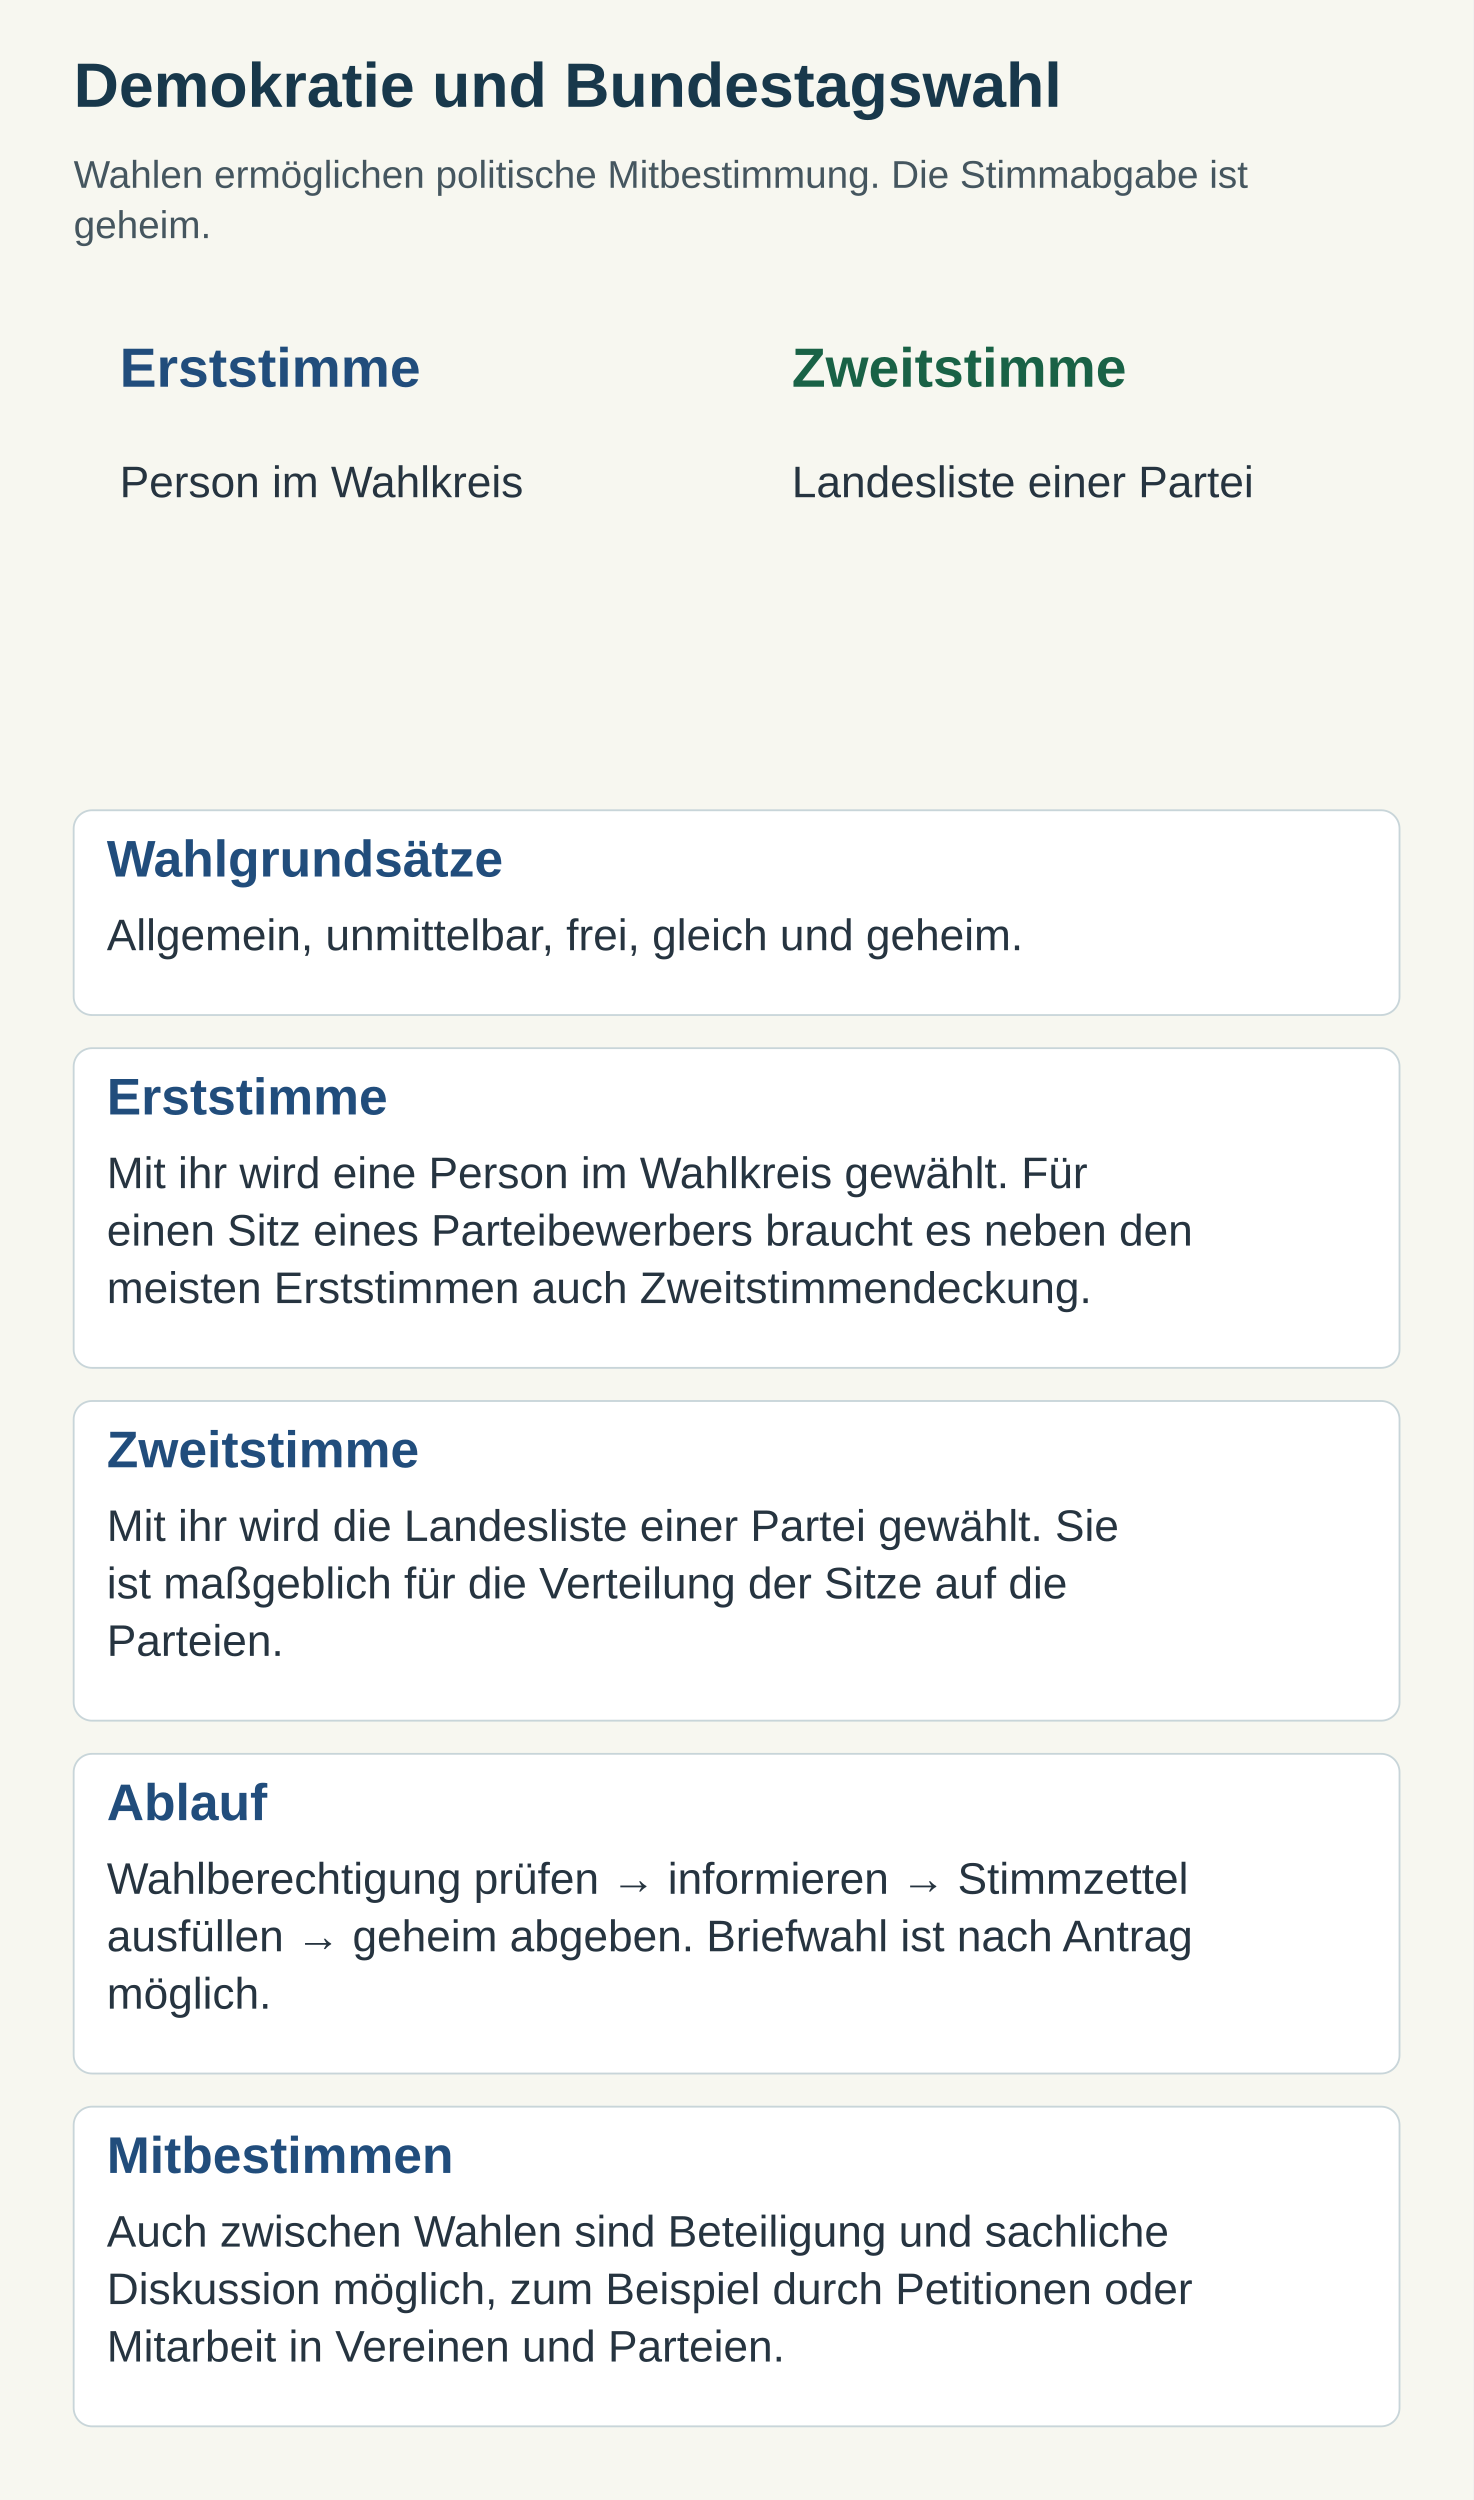
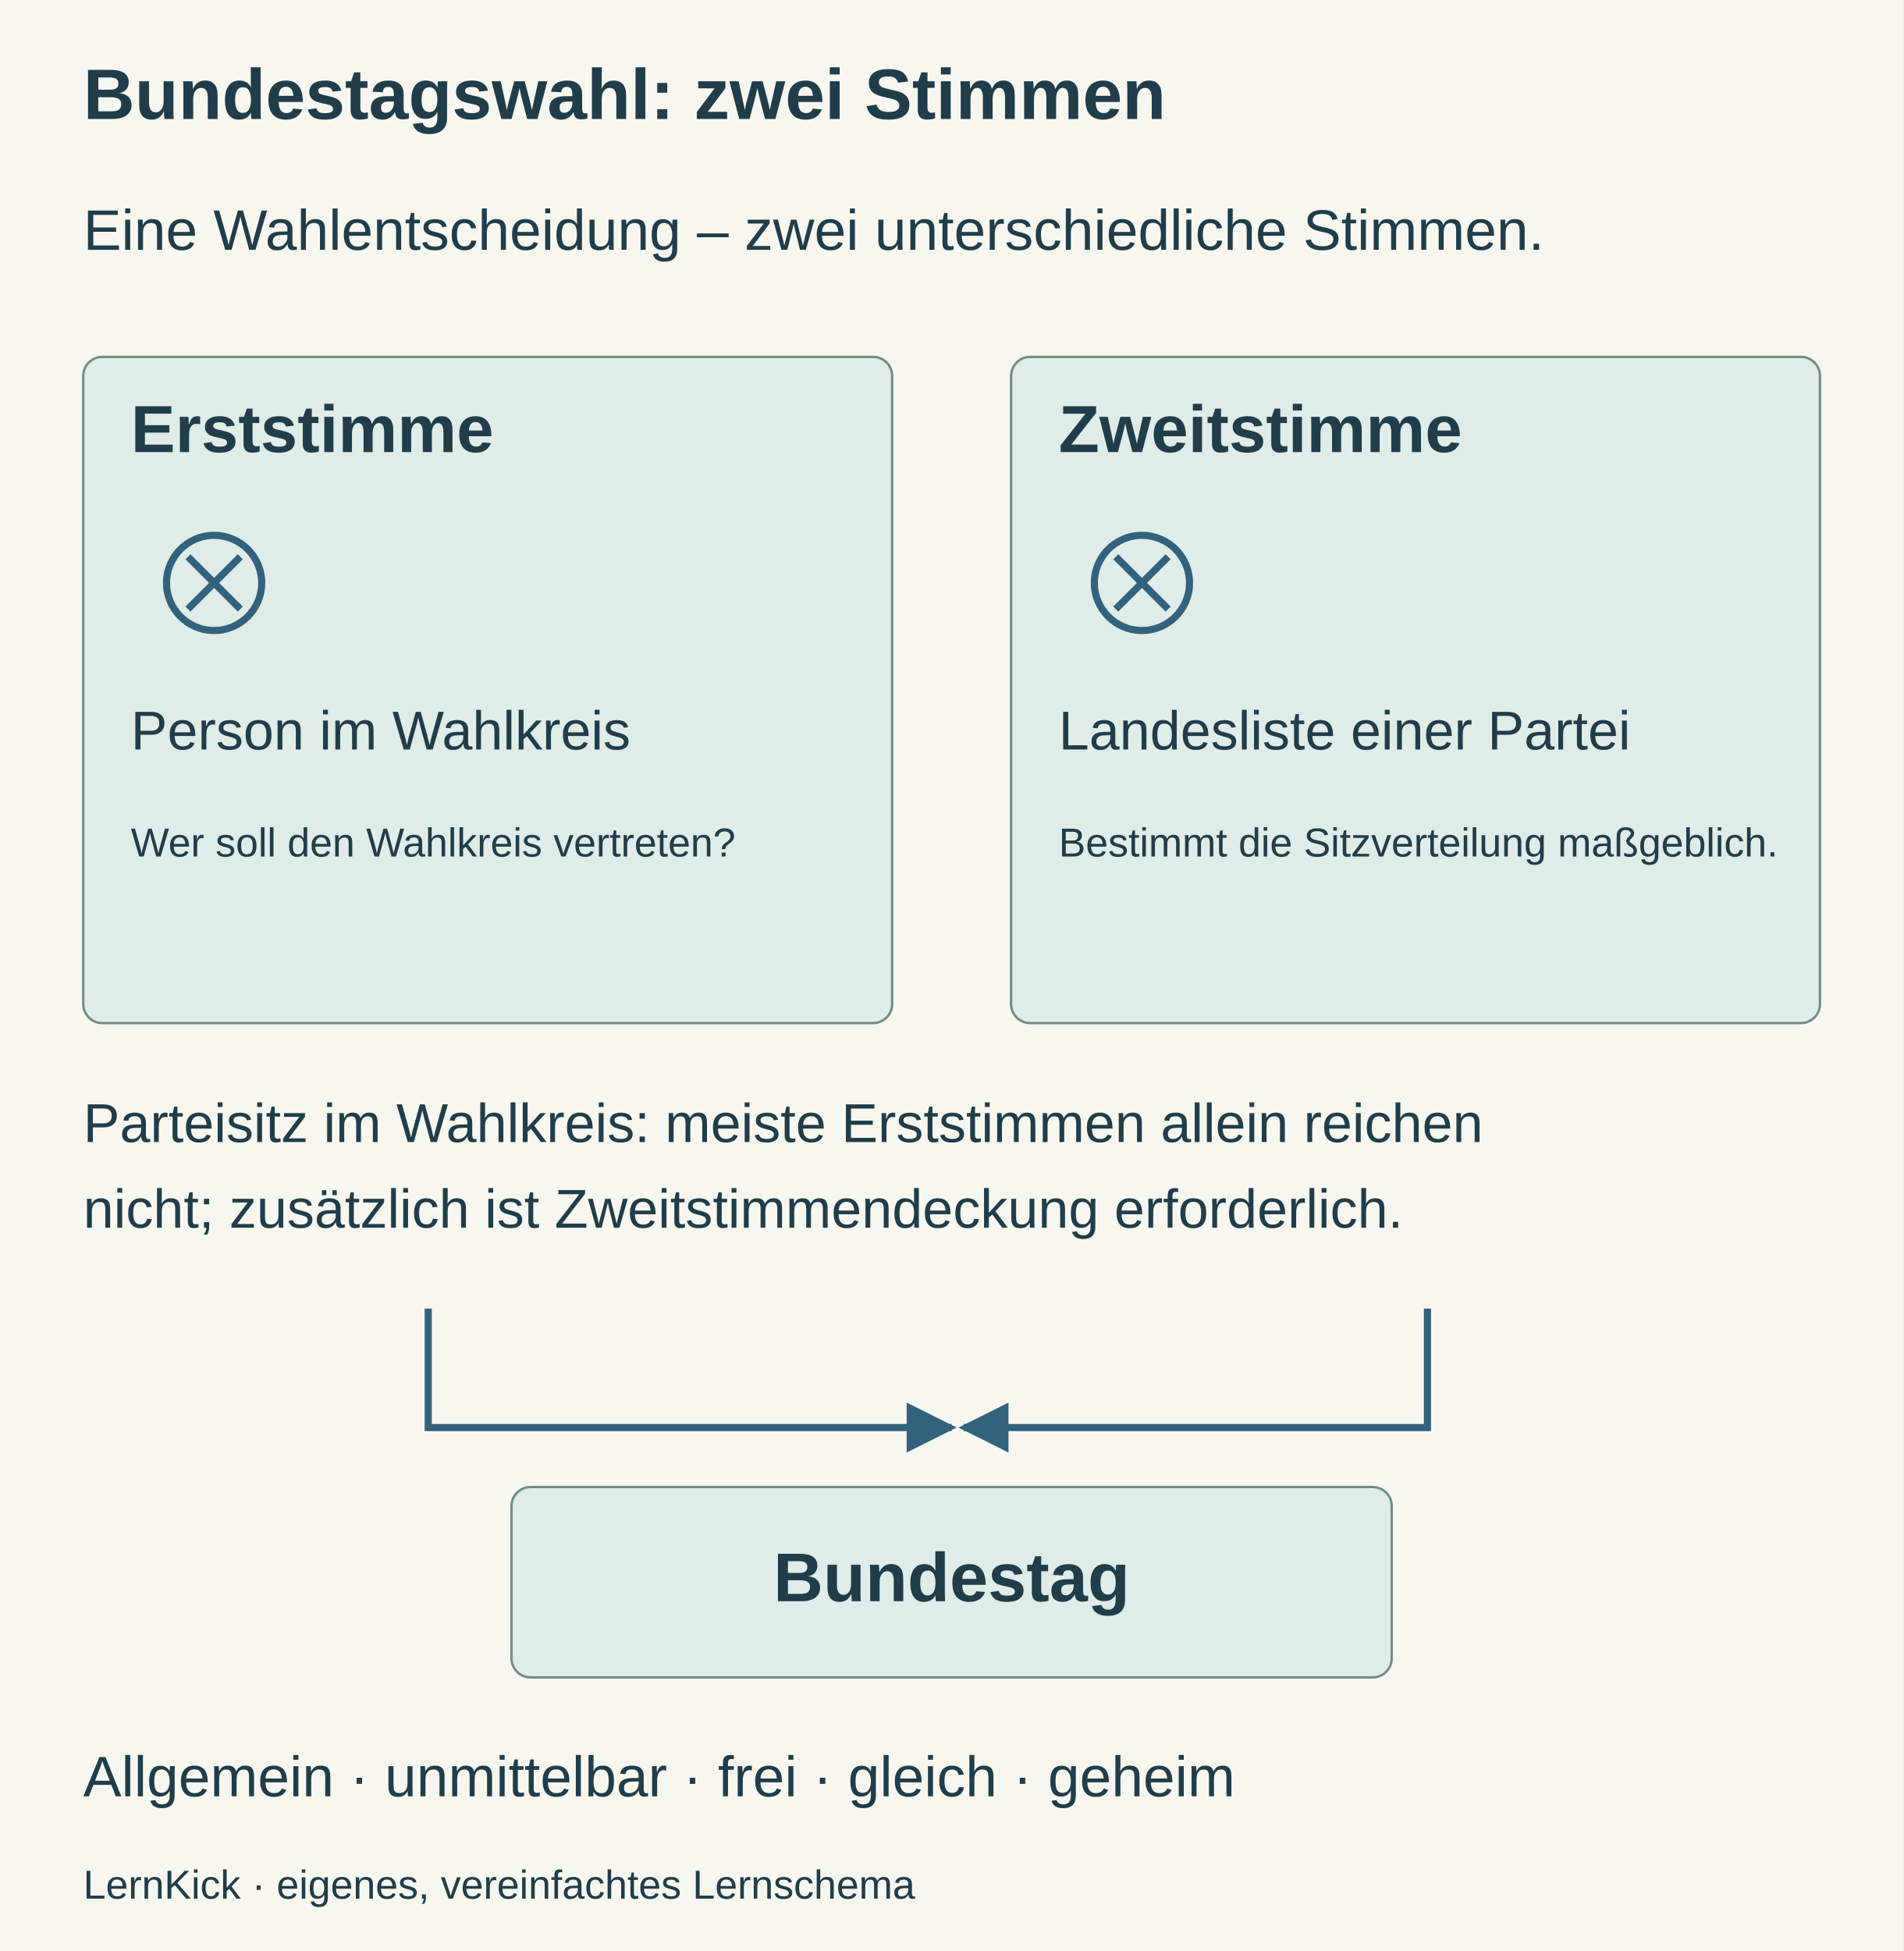
- <svg xmlns="http://www.w3.org/2000/svg" width="800" height="1357.6" viewBox="0 0 800 1357.6" role="img">
-   <rect width="800" height="1357.6" fill="#f7f7f0" />
+ <svg xmlns="http://www.w3.org/2000/svg" width="800" height="820" viewBox="0 0 800 820" role="img">
+   <defs>
+     <marker id="arrow" viewBox="0 0 10 10" refX="9" refY="5" markerWidth="7" markerHeight="7" orient="auto-start-reverse">
+       <path d="M0 0L10 5L0 10Z" fill="context-stroke" />
+     </marker>
+   </defs>
+   <rect width="800" height="820" fill="#f7f7f0" />
  <g font-family="Arial,sans-serif">
-     <text x="40" y="58" fill="#18384b" font-size="34" font-weight="700">Demokratie und Bundestagswahl</text>
-     <text x="40" y="102" fill="#45565f" font-size="21" font-weight="400">Wahlen ermöglichen politische Mitbestimmung. Die Stimmabgabe ist</text>
-     <text x="40" y="129.3" fill="#45565f" font-size="21" font-weight="400">geheim.</text>
-     <g transform="translate(0 50)">
-       <text x="65" y="160" fill="#214d7c" font-size="30" font-weight="700">Erststimme</text>
-       <text x="65" y="220" fill="#263440" font-size="24" font-weight="400">Person im Wahlkreis</text>
-       <text x="430" y="160" fill="#196246" font-size="30" font-weight="700">Zweitstimme</text>
-       <text x="430" y="220" fill="#263440" font-size="24" font-weight="400">Landesliste einer Partei</text>
-     </g>
-     <rect x="40" y="440" width="720" height="111.2" rx="10" fill="#fff" stroke="#c8d5d9" />
-     <text x="58" y="476" fill="#214d7c" font-size="28" font-weight="700">Wahlgrundsätze</text>
-     <text x="58" y="516" fill="#263440" font-size="24" font-weight="400">Allgemein, unmittelbar, frei, gleich und geheim.</text>
-     <rect x="40" y="569.2" width="720" height="173.6" rx="10" fill="#fff" stroke="#c8d5d9" />
-     <text x="58" y="605.2" fill="#214d7c" font-size="28" font-weight="700">Erststimme</text>
-     <text x="58" y="645.2" fill="#263440" font-size="24" font-weight="400">Mit ihr wird eine Person im Wahlkreis gewählt. Für</text>
-     <text x="58" y="676.4" fill="#263440" font-size="24" font-weight="400">einen Sitz eines Parteibewerbers braucht es neben den</text>
-     <text x="58" y="707.6" fill="#263440" font-size="24" font-weight="400">meisten Erststimmen auch Zweitstimmendeckung.</text>
-     <rect x="40" y="760.8" width="720" height="173.6" rx="10" fill="#fff" stroke="#c8d5d9" />
-     <text x="58" y="796.8" fill="#214d7c" font-size="28" font-weight="700">Zweitstimme</text>
-     <text x="58" y="836.8" fill="#263440" font-size="24" font-weight="400">Mit ihr wird die Landesliste einer Partei gewählt. Sie</text>
-     <text x="58" y="868" fill="#263440" font-size="24" font-weight="400">ist maßgeblich für die Verteilung der Sitze auf die</text>
-     <text x="58" y="899.2" fill="#263440" font-size="24" font-weight="400">Parteien.</text>
-     <rect x="40" y="952.4" width="720" height="173.6" rx="10" fill="#fff" stroke="#c8d5d9" />
-     <text x="58" y="988.4" fill="#214d7c" font-size="28" font-weight="700">Ablauf</text>
-     <text x="58" y="1028.4" fill="#263440" font-size="24" font-weight="400">Wahlberechtigung prüfen → informieren → Stimmzettel</text>
-     <text x="58" y="1059.6" fill="#263440" font-size="24" font-weight="400">ausfüllen → geheim abgeben. Briefwahl ist nach Antrag</text>
-     <text x="58" y="1090.8" fill="#263440" font-size="24" font-weight="400">möglich.</text>
-     <rect x="40" y="1144" width="720" height="173.6" rx="10" fill="#fff" stroke="#c8d5d9" />
-     <text x="58" y="1180" fill="#214d7c" font-size="28" font-weight="700">Mitbestimmen</text>
-     <text x="58" y="1220" fill="#263440" font-size="24" font-weight="400">Auch zwischen Wahlen sind Beteiligung und sachliche</text>
-     <text x="58" y="1251.2" fill="#263440" font-size="24" font-weight="400">Diskussion möglich, zum Beispiel durch Petitionen oder</text>
-     <text x="58" y="1282.4" fill="#263440" font-size="24" font-weight="400">Mitarbeit in Vereinen und Parteien.</text>
+     <text x="35" y="50" font-size="30" fill="#203d49" text-anchor="start" font-weight="700">Bundestagswahl: zwei Stimmen</text>
+     <text x="35" y="105" font-size="24" fill="#203d49" text-anchor="start" font-weight="400">Eine Wahlentscheidung – zwei unterschiedliche Stimmen.</text>
+     <rect x="35" y="150" width="340" height="280" rx="8" fill="#e0ece8" stroke="#718c87" />
+     <text x="55" y="190" font-size="28" fill="#203d49" text-anchor="start" font-weight="700">Erststimme</text>
+     <circle cx="90" cy="245" r="20" fill="none" stroke="#32627c" stroke-width="3" />
+     <path d="M79 234L101 256M101 234L79 256" stroke="#32627c" stroke-width="3" fill="none" />
+     <text x="55" y="315" font-size="23" fill="#203d49" text-anchor="start" font-weight="400">Person im Wahlkreis</text>
+     <text x="55" y="360" font-size="17" fill="#203d49" text-anchor="start" font-weight="400">Wer soll den Wahlkreis vertreten?</text>
+     <rect x="425" y="150" width="340" height="280" rx="8" fill="#e0ece8" stroke="#718c87" />
+     <text x="445" y="190" font-size="28" fill="#203d49" text-anchor="start" font-weight="700">Zweitstimme</text>
+     <circle cx="480" cy="245" r="20" fill="none" stroke="#32627c" stroke-width="3" />
+     <path d="M469 234L491 256M491 234L469 256" stroke="#32627c" stroke-width="3" fill="none" />
+     <text x="445" y="315" font-size="23" fill="#203d49" text-anchor="start" font-weight="400">Landesliste einer Partei</text>
+     <text x="445" y="360" font-size="17" fill="#203d49" text-anchor="start" font-weight="400">Bestimmt die Sitzverteilung maßgeblich.</text>
+     <text x="35" y="480" font-size="23" fill="#203d49" text-anchor="start" font-weight="400">Parteisitz im Wahlkreis: meiste Erststimmen allein reichen</text>
+     <text x="35" y="516" font-size="23" fill="#203d49" text-anchor="start" font-weight="400">nicht; zusätzlich ist Zweitstimmendeckung erforderlich.</text>
+     <path d="M180 550V600H400" stroke="#32627c" stroke-width="3" fill="none" marker-end="url(#arrow)" />
+     <path d="M600 550V600H405" stroke="#32627c" stroke-width="3" fill="none" marker-end="url(#arrow)" />
+     <rect x="215" y="625" width="370" height="80" rx="8" fill="#e0ece8" stroke="#718c87" />
+     <text x="400" y="673" font-size="29" fill="#203d49" text-anchor="middle" font-weight="700">Bundestag</text>
+     <text x="35" y="755" font-size="24" fill="#203d49" text-anchor="start" font-weight="400">Allgemein · unmittelbar · frei · gleich · geheim</text>
+     <text x="35" y="798" font-size="17" fill="#203d49" text-anchor="start" font-weight="400">LernKick · eigenes, vereinfachtes Lernschema</text>
  </g>
</svg>
